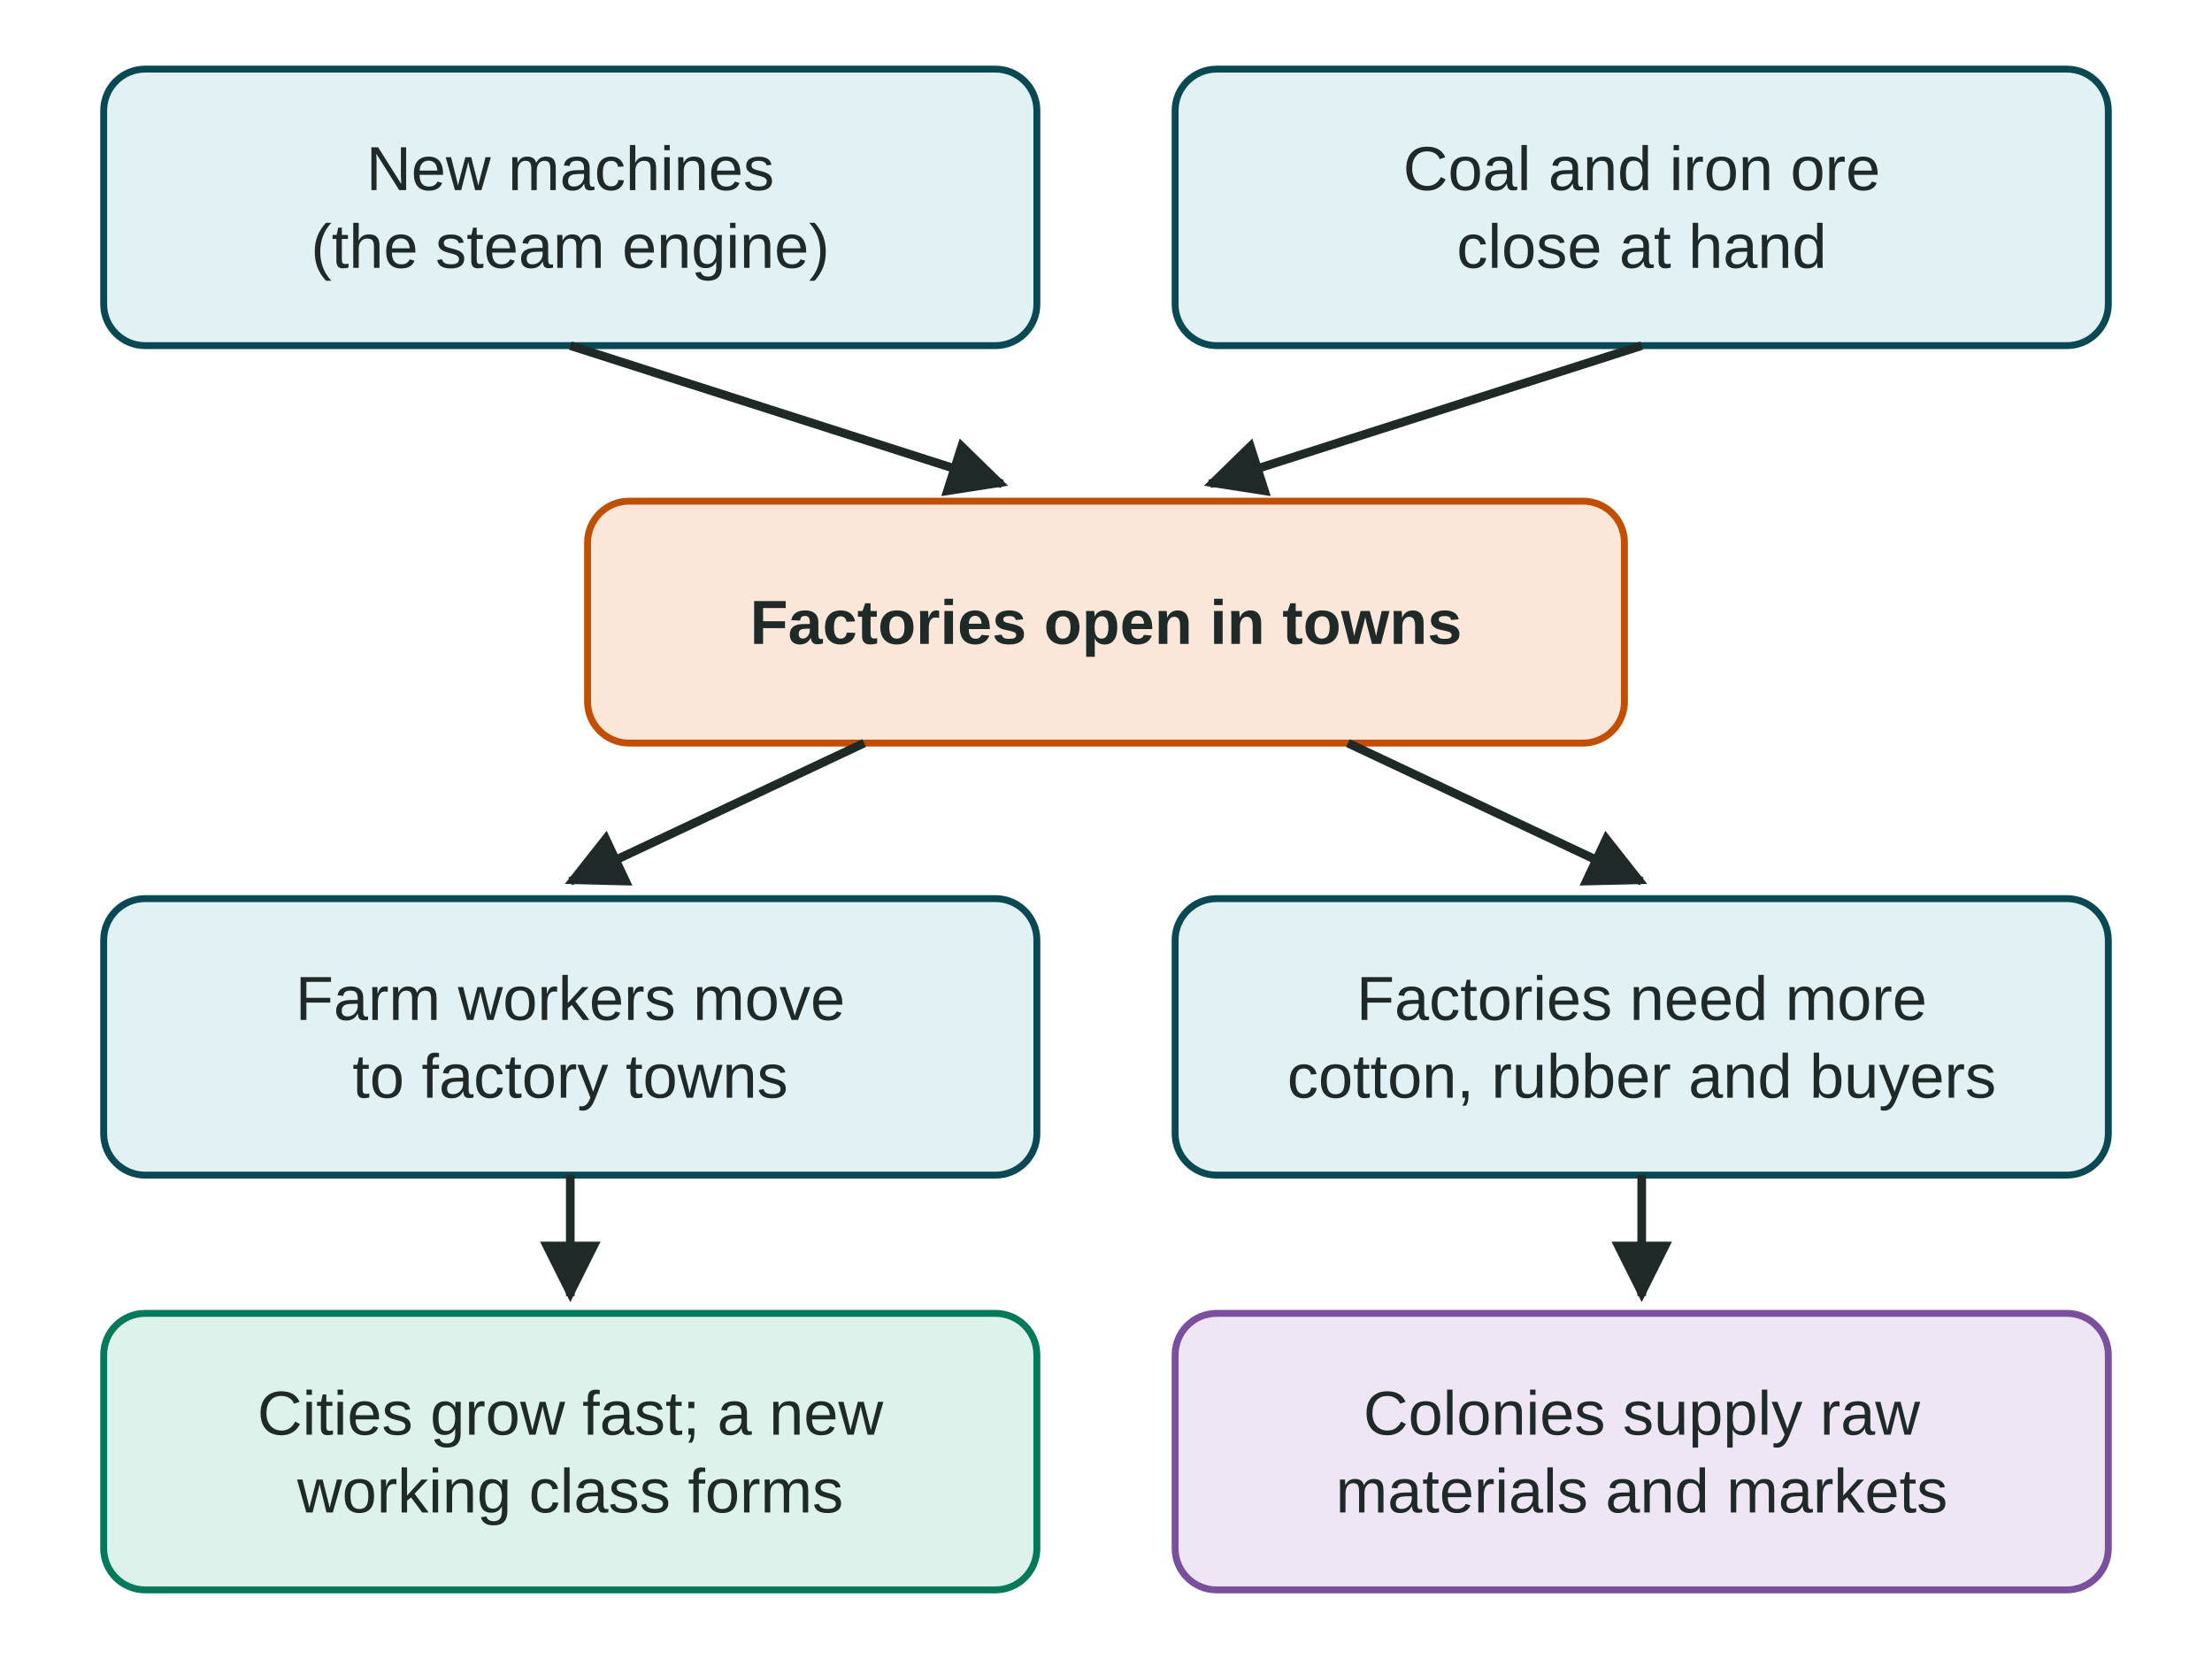
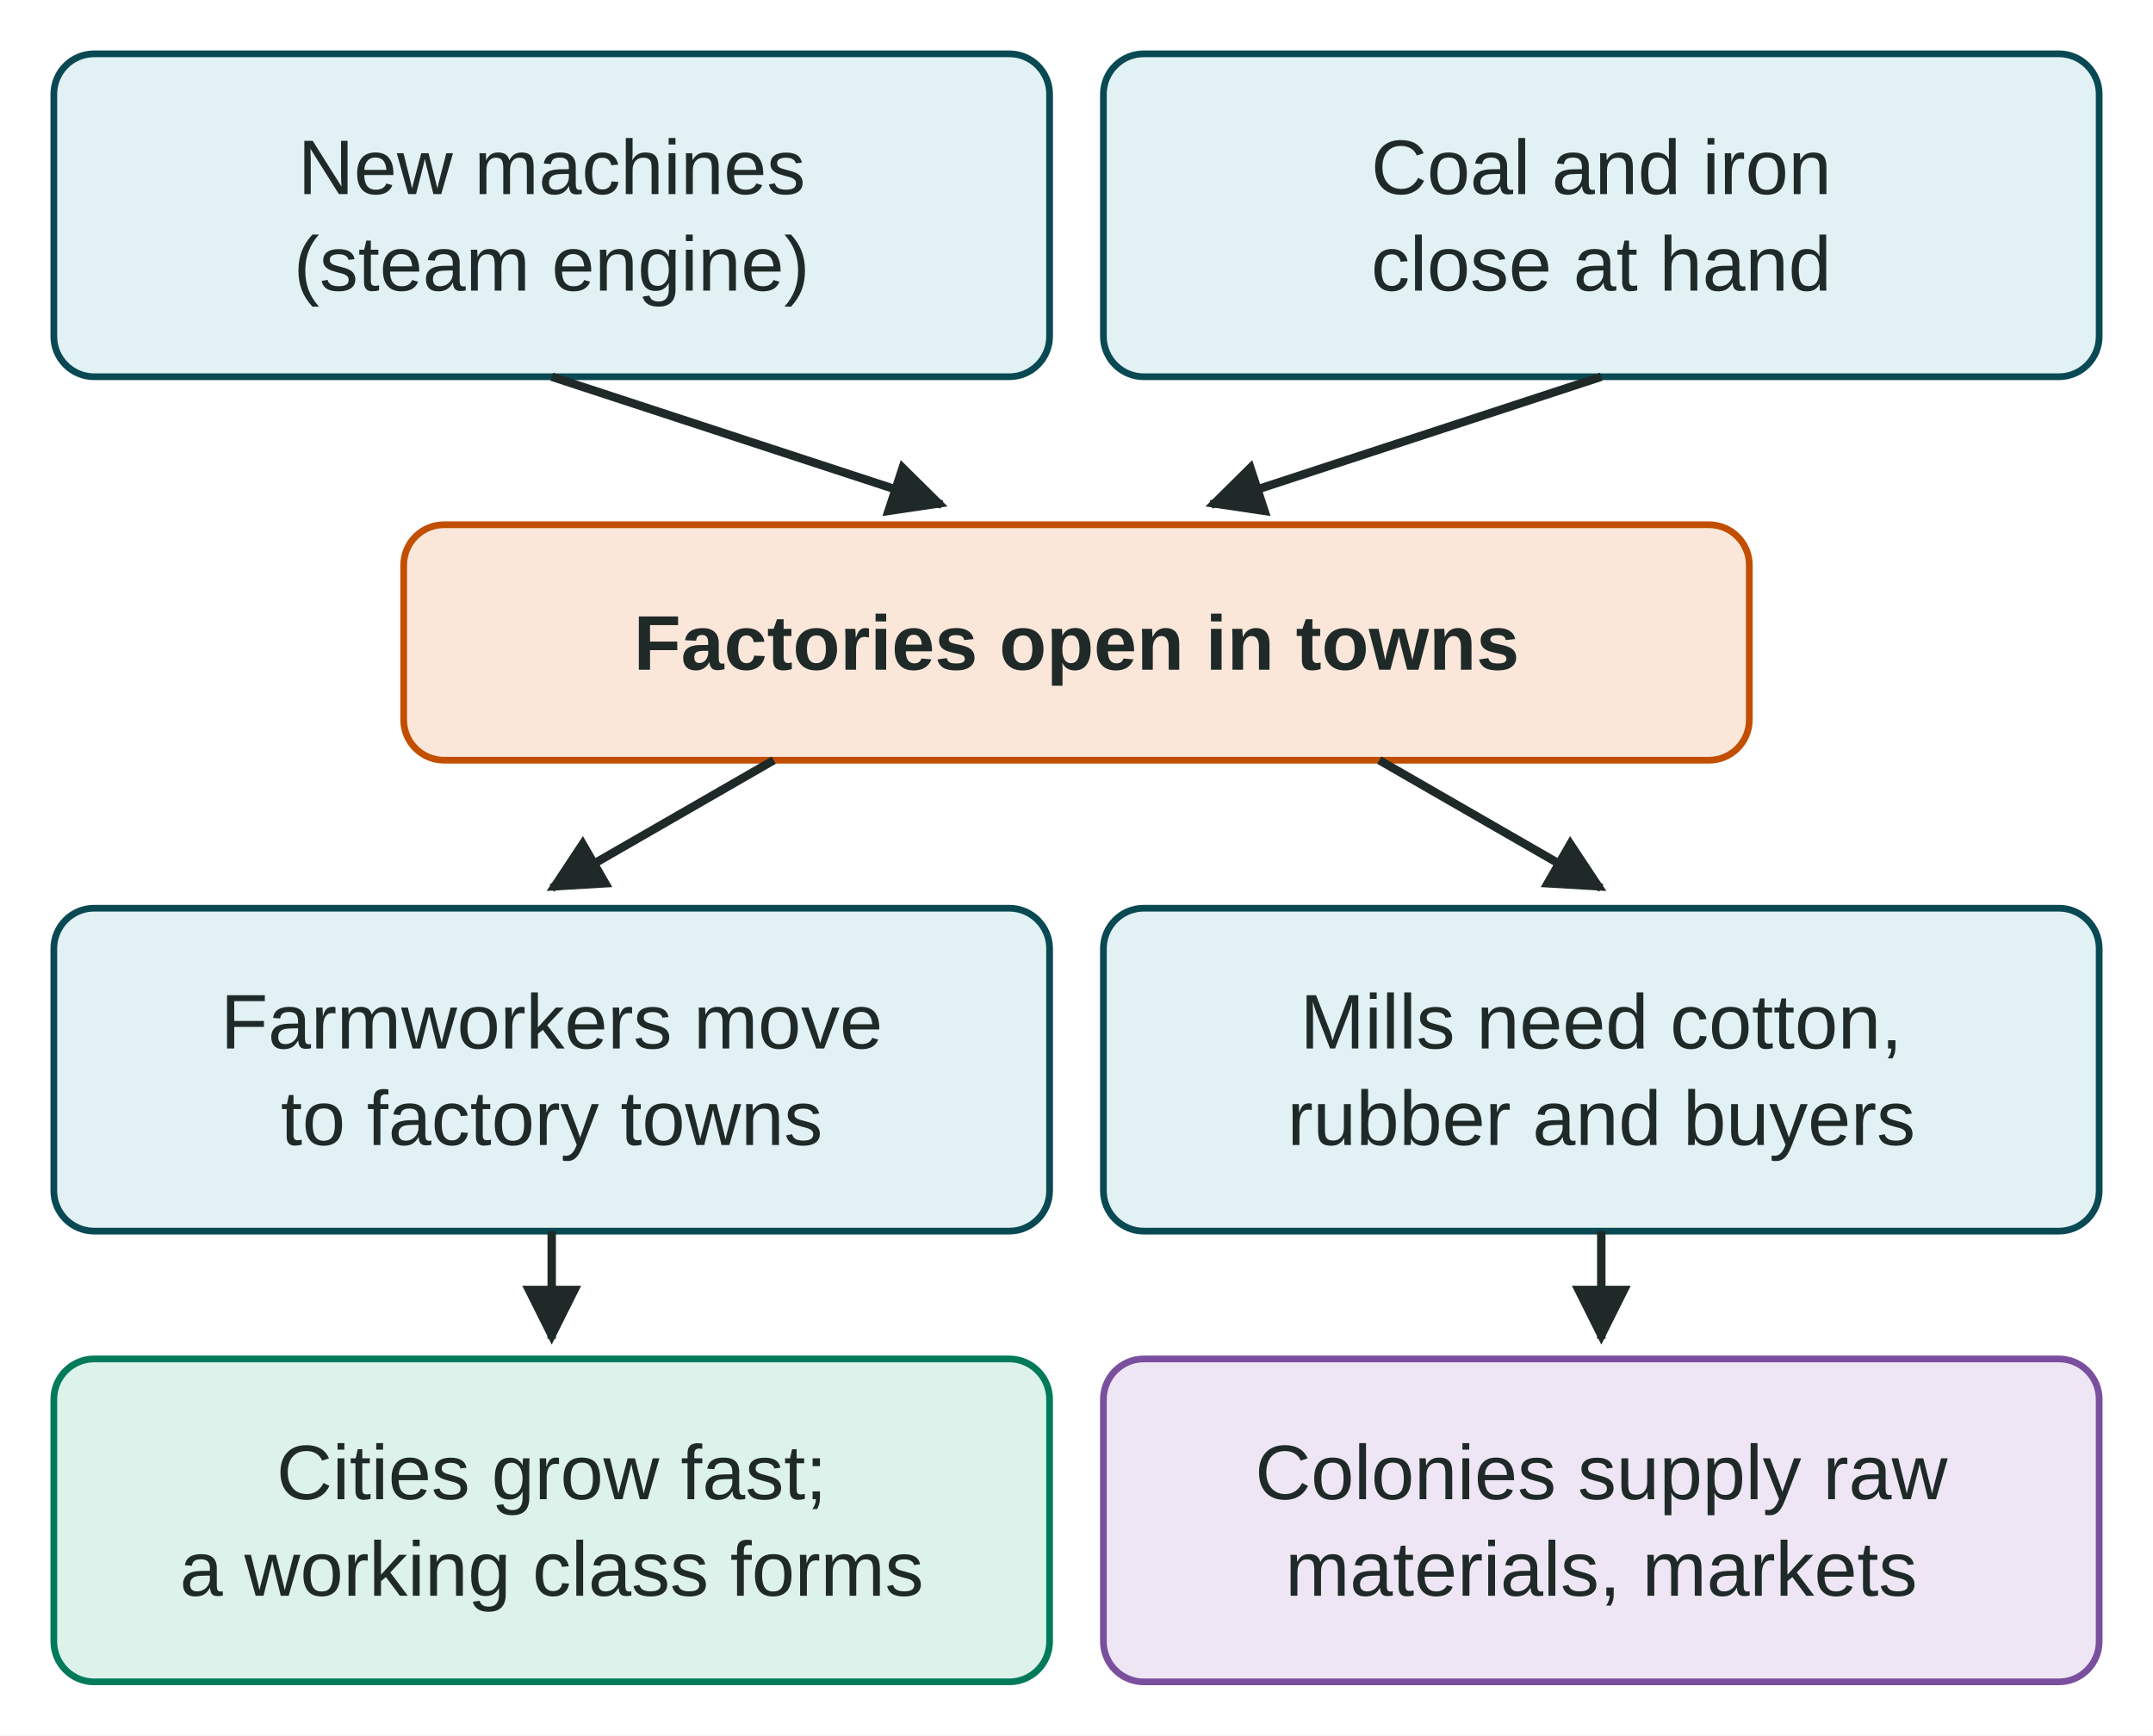
- <svg xmlns="http://www.w3.org/2000/svg" viewBox="0 0 640 480" width="640" height="480" role="img" aria-labelledby="industrial-revolution-chain-t industrial-revolution-chain-d" font-family="Arial, Helvetica, sans-serif">
+ <svg xmlns="http://www.w3.org/2000/svg" viewBox="0 0 640 516" width="640" height="516" role="img" aria-labelledby="industrial-revolution-chain-t industrial-revolution-chain-d" font-family="Arial, Helvetica, sans-serif">
  <defs>
    <marker id="industrial-revolution-chain-ar" viewBox="0 0 10 10" refX="9" refY="5" markerWidth="7" markerHeight="7" orient="auto-start-reverse">
      <path d="M0,0 L10,5 L0,10 z" fill="#1F2A28" />
    </marker>
  </defs>
-   <rect width="640" height="480" fill="#FFFFFF" />
-   <rect x="30" y="20" width="270" height="80" rx="12" fill="#E1F1F4" stroke="#094953" stroke-width="2" />
-   <text x="165" y="55.0" font-size="18" font-weight="400" fill="#1F2A28" text-anchor="middle">New machines</text>
-   <text x="165" y="77.5" font-size="18" font-weight="400" fill="#1F2A28" text-anchor="middle">(the steam engine)</text>
-   <rect x="340" y="20" width="270" height="80" rx="12" fill="#E1F1F4" stroke="#094953" stroke-width="2" />
-   <text x="475" y="55.0" font-size="18" font-weight="400" fill="#1F2A28" text-anchor="middle">Coal and iron ore</text>
-   <text x="475" y="77.5" font-size="18" font-weight="400" fill="#1F2A28" text-anchor="middle">close at hand</text>
-   <line x1="165" y1="100" x2="290" y2="140" stroke="#1F2A28" stroke-width="2.5" marker-end="url(#industrial-revolution-chain-ar)" />
-   <line x1="475" y1="100" x2="350" y2="140" stroke="#1F2A28" stroke-width="2.5" marker-end="url(#industrial-revolution-chain-ar)" />
-   <rect x="170" y="145" width="300" height="70" rx="12" fill="#FBE7DA" stroke="#C24E00" stroke-width="2" />
-   <text x="320" y="186.3" font-size="18" font-weight="700" fill="#1F2A28" text-anchor="middle">Factories open in towns</text>
-   <line x1="250" y1="215" x2="165" y2="255" stroke="#1F2A28" stroke-width="2.5" marker-end="url(#industrial-revolution-chain-ar)" />
-   <line x1="390" y1="215" x2="475" y2="255" stroke="#1F2A28" stroke-width="2.5" marker-end="url(#industrial-revolution-chain-ar)" />
-   <rect x="30" y="260" width="270" height="80" rx="12" fill="#E1F1F4" stroke="#094953" stroke-width="2" />
-   <text x="165" y="295.1" font-size="18" font-weight="400" fill="#1F2A28" text-anchor="middle">Farm workers move</text>
-   <text x="165" y="317.6" font-size="18" font-weight="400" fill="#1F2A28" text-anchor="middle">to factory towns</text>
-   <rect x="340" y="260" width="270" height="80" rx="12" fill="#E1F1F4" stroke="#094953" stroke-width="2" />
-   <text x="475" y="295.1" font-size="18" font-weight="400" fill="#1F2A28" text-anchor="middle">Factories need more</text>
-   <text x="475" y="317.6" font-size="18" font-weight="400" fill="#1F2A28" text-anchor="middle">cotton, rubber and buyers</text>
-   <line x1="165" y1="340" x2="165" y2="375" stroke="#1F2A28" stroke-width="2.5" marker-end="url(#industrial-revolution-chain-ar)" />
-   <line x1="475" y1="340" x2="475" y2="375" stroke="#1F2A28" stroke-width="2.5" marker-end="url(#industrial-revolution-chain-ar)" />
-   <rect x="30" y="380" width="270" height="80" rx="12" fill="#DDF2EA" stroke="#007A5A" stroke-width="2" />
-   <text x="165" y="415.1" font-size="18" font-weight="400" fill="#1F2A28" text-anchor="middle">Cities grow fast; a new</text>
-   <text x="165" y="437.6" font-size="18" font-weight="400" fill="#1F2A28" text-anchor="middle">working class forms</text>
-   <rect x="340" y="380" width="270" height="80" rx="12" fill="#EEE6F5" stroke="#7A4F9E" stroke-width="2" />
-   <text x="475" y="415.1" font-size="18" font-weight="400" fill="#1F2A28" text-anchor="middle">Colonies supply raw</text>
-   <text x="475" y="437.6" font-size="18" font-weight="400" fill="#1F2A28" text-anchor="middle">materials and markets</text>
+   <rect width="640" height="516" fill="#FFFFFF" />
+   <rect x="16" y="16" width="296" height="96" rx="12" fill="#E1F1F4" stroke="#094953" stroke-width="2" />
+   <text x="164" y="57.7" font-size="23" font-weight="400" fill="#1F2A28" text-anchor="middle">New machines</text>
+   <text x="164" y="86.4" font-size="23" font-weight="400" fill="#1F2A28" text-anchor="middle">(steam engine)</text>
+   <rect x="328" y="16" width="296" height="96" rx="12" fill="#E1F1F4" stroke="#094953" stroke-width="2" />
+   <text x="476" y="57.7" font-size="23" font-weight="400" fill="#1F2A28" text-anchor="middle">Coal and iron</text>
+   <text x="476" y="86.4" font-size="23" font-weight="400" fill="#1F2A28" text-anchor="middle">close at hand</text>
+   <line x1="164" y1="112" x2="280" y2="150" stroke="#1F2A28" stroke-width="2.5" marker-end="url(#industrial-revolution-chain-ar)" />
+   <line x1="476" y1="112" x2="360" y2="150" stroke="#1F2A28" stroke-width="2.5" marker-end="url(#industrial-revolution-chain-ar)" />
+   <rect x="120" y="156" width="400" height="70" rx="12" fill="#FBE7DA" stroke="#C24E00" stroke-width="2" />
+   <text x="320" y="199.1" font-size="23" font-weight="700" fill="#1F2A28" text-anchor="middle">Factories open in towns</text>
+   <line x1="230" y1="226" x2="164" y2="264" stroke="#1F2A28" stroke-width="2.5" marker-end="url(#industrial-revolution-chain-ar)" />
+   <line x1="410" y1="226" x2="476" y2="264" stroke="#1F2A28" stroke-width="2.5" marker-end="url(#industrial-revolution-chain-ar)" />
+   <rect x="16" y="270" width="296" height="96" rx="12" fill="#E1F1F4" stroke="#094953" stroke-width="2" />
+   <text x="164" y="311.7" font-size="23" font-weight="400" fill="#1F2A28" text-anchor="middle">Farmworkers move</text>
+   <text x="164" y="340.4" font-size="23" font-weight="400" fill="#1F2A28" text-anchor="middle">to factory towns</text>
+   <rect x="328" y="270" width="296" height="96" rx="12" fill="#E1F1F4" stroke="#094953" stroke-width="2" />
+   <text x="476" y="311.7" font-size="23" font-weight="400" fill="#1F2A28" text-anchor="middle">Mills need cotton,</text>
+   <text x="476" y="340.4" font-size="23" font-weight="400" fill="#1F2A28" text-anchor="middle">rubber and buyers</text>
+   <line x1="164" y1="366" x2="164" y2="398" stroke="#1F2A28" stroke-width="2.5" marker-end="url(#industrial-revolution-chain-ar)" />
+   <line x1="476" y1="366" x2="476" y2="398" stroke="#1F2A28" stroke-width="2.5" marker-end="url(#industrial-revolution-chain-ar)" />
+   <rect x="16" y="404" width="296" height="96" rx="12" fill="#DDF2EA" stroke="#007A5A" stroke-width="2" />
+   <text x="164" y="445.7" font-size="23" font-weight="400" fill="#1F2A28" text-anchor="middle">Cities grow fast;</text>
+   <text x="164" y="474.4" font-size="23" font-weight="400" fill="#1F2A28" text-anchor="middle">a working class forms</text>
+   <rect x="328" y="404" width="296" height="96" rx="12" fill="#EEE6F5" stroke="#7A4F9E" stroke-width="2" />
+   <text x="476" y="445.7" font-size="23" font-weight="400" fill="#1F2A28" text-anchor="middle">Colonies supply raw</text>
+   <text x="476" y="474.4" font-size="23" font-weight="400" fill="#1F2A28" text-anchor="middle">materials, markets</text>
</svg>
